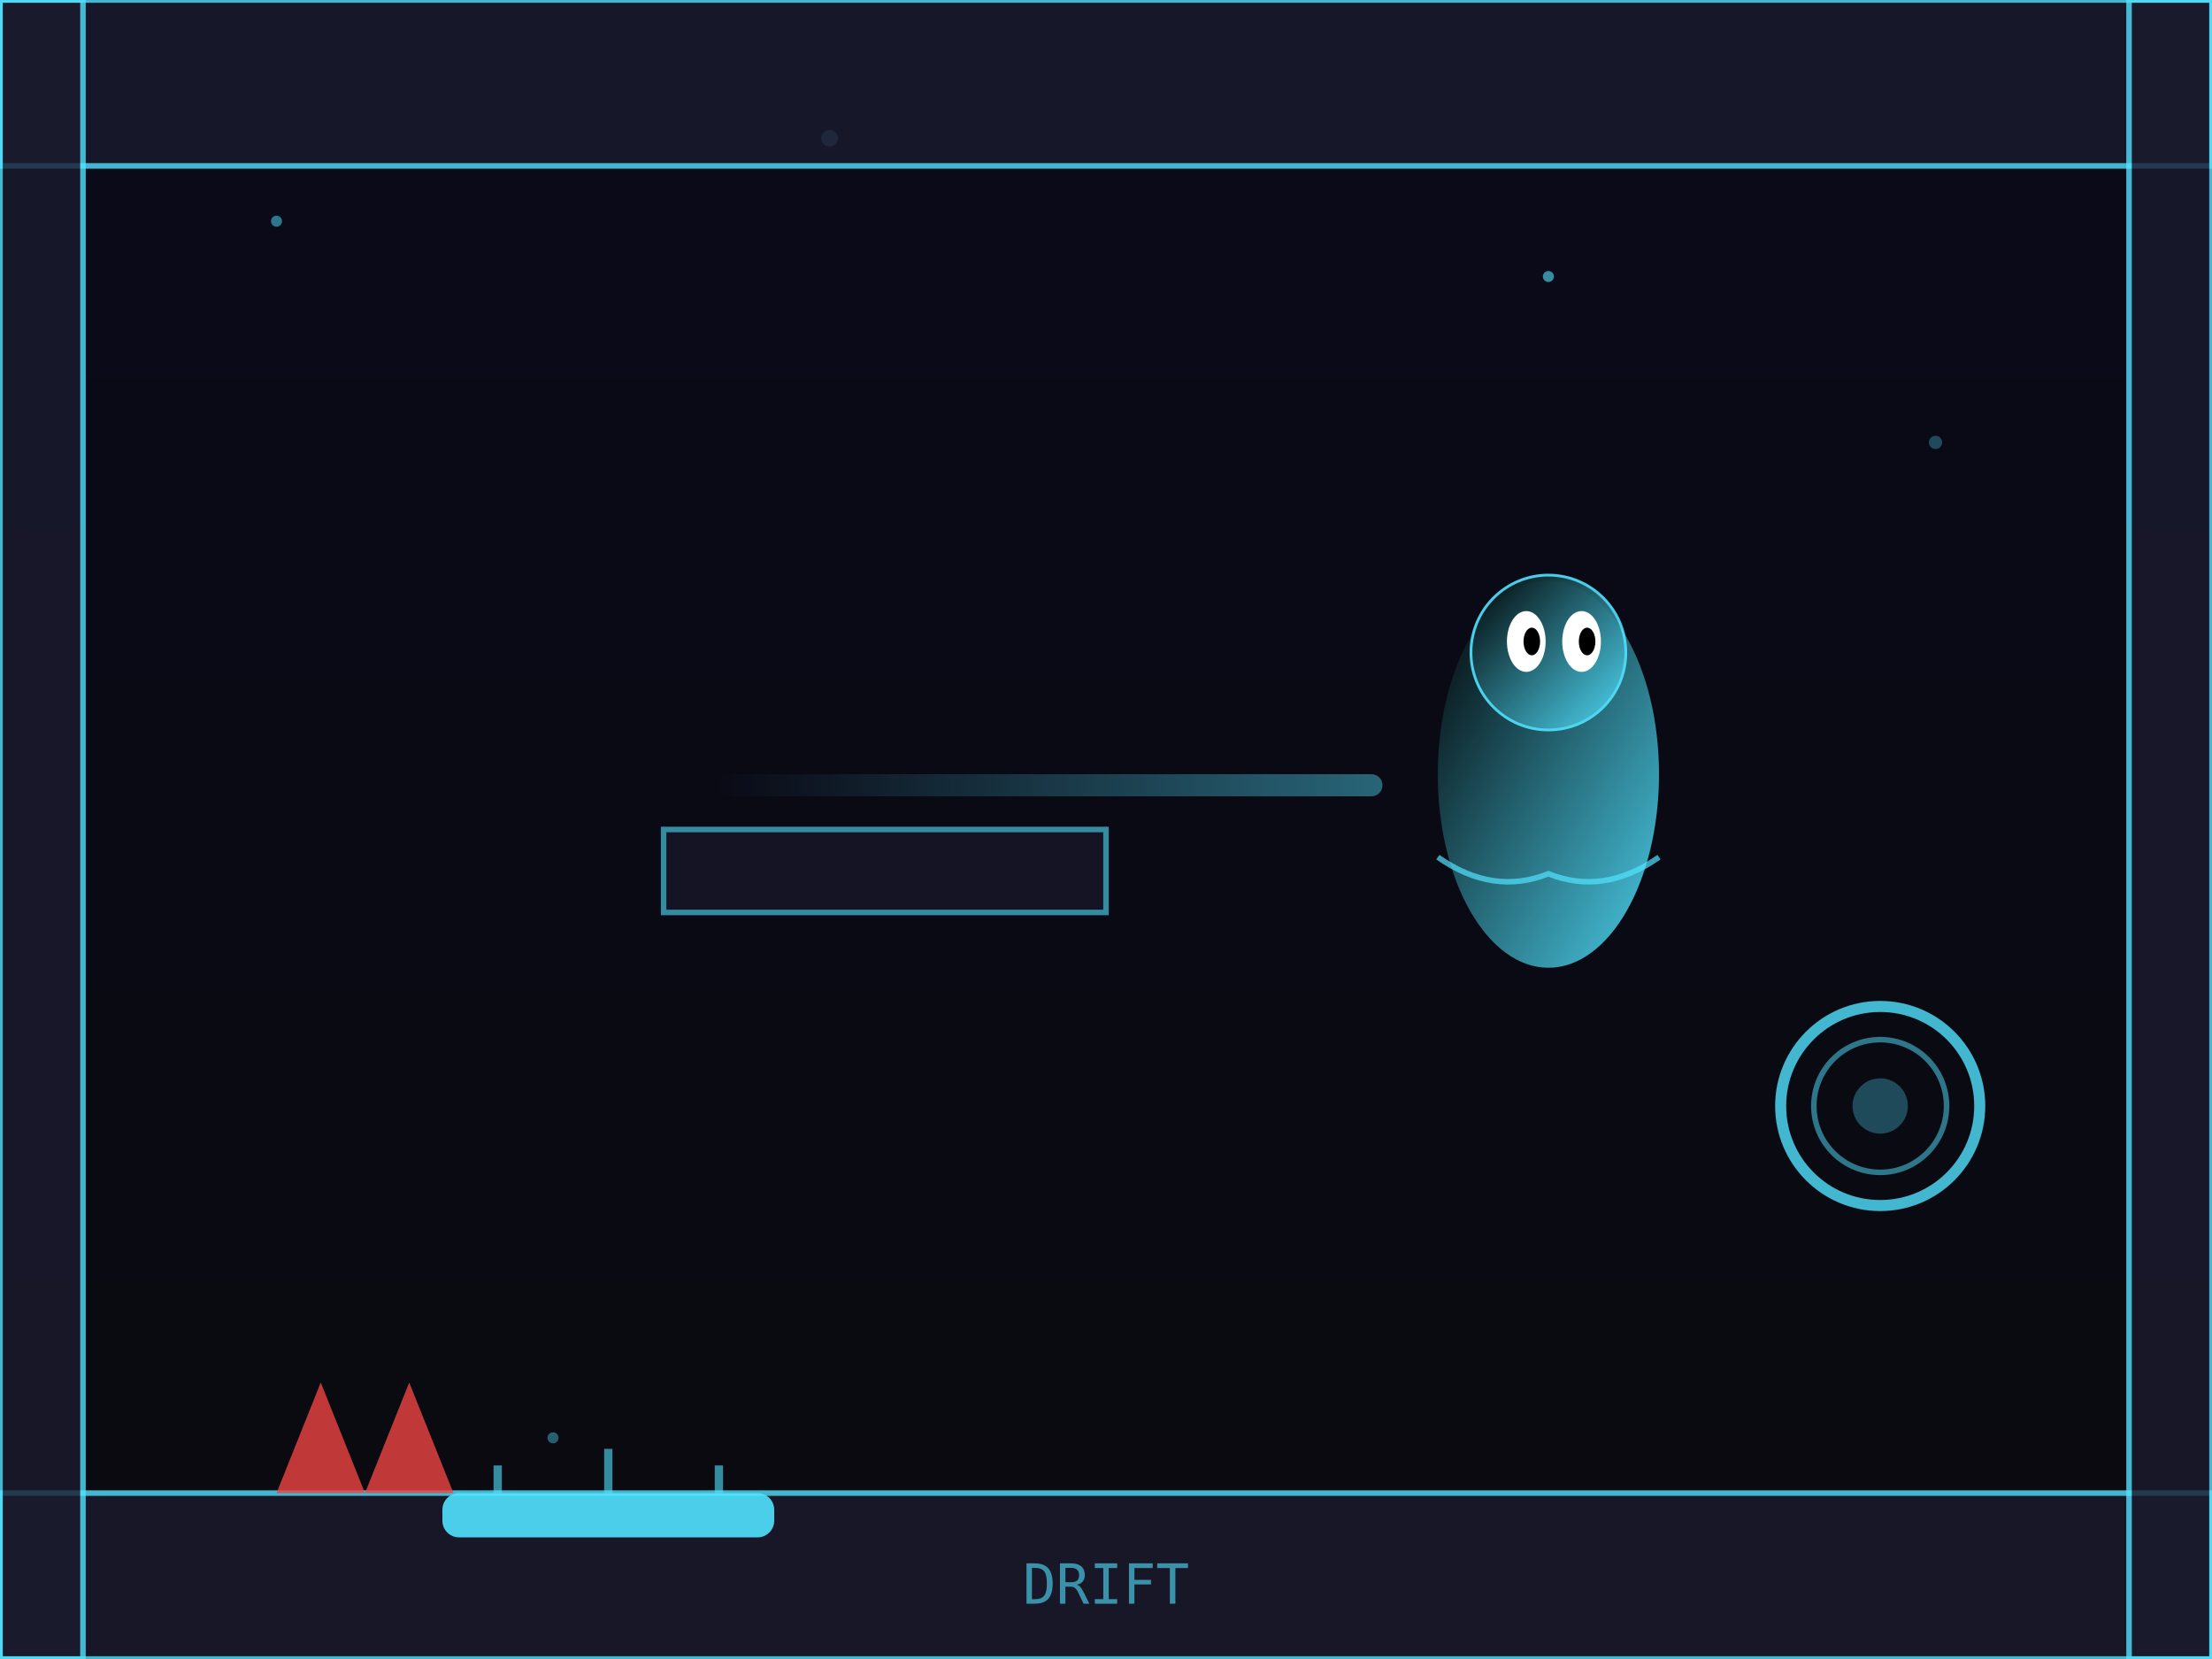
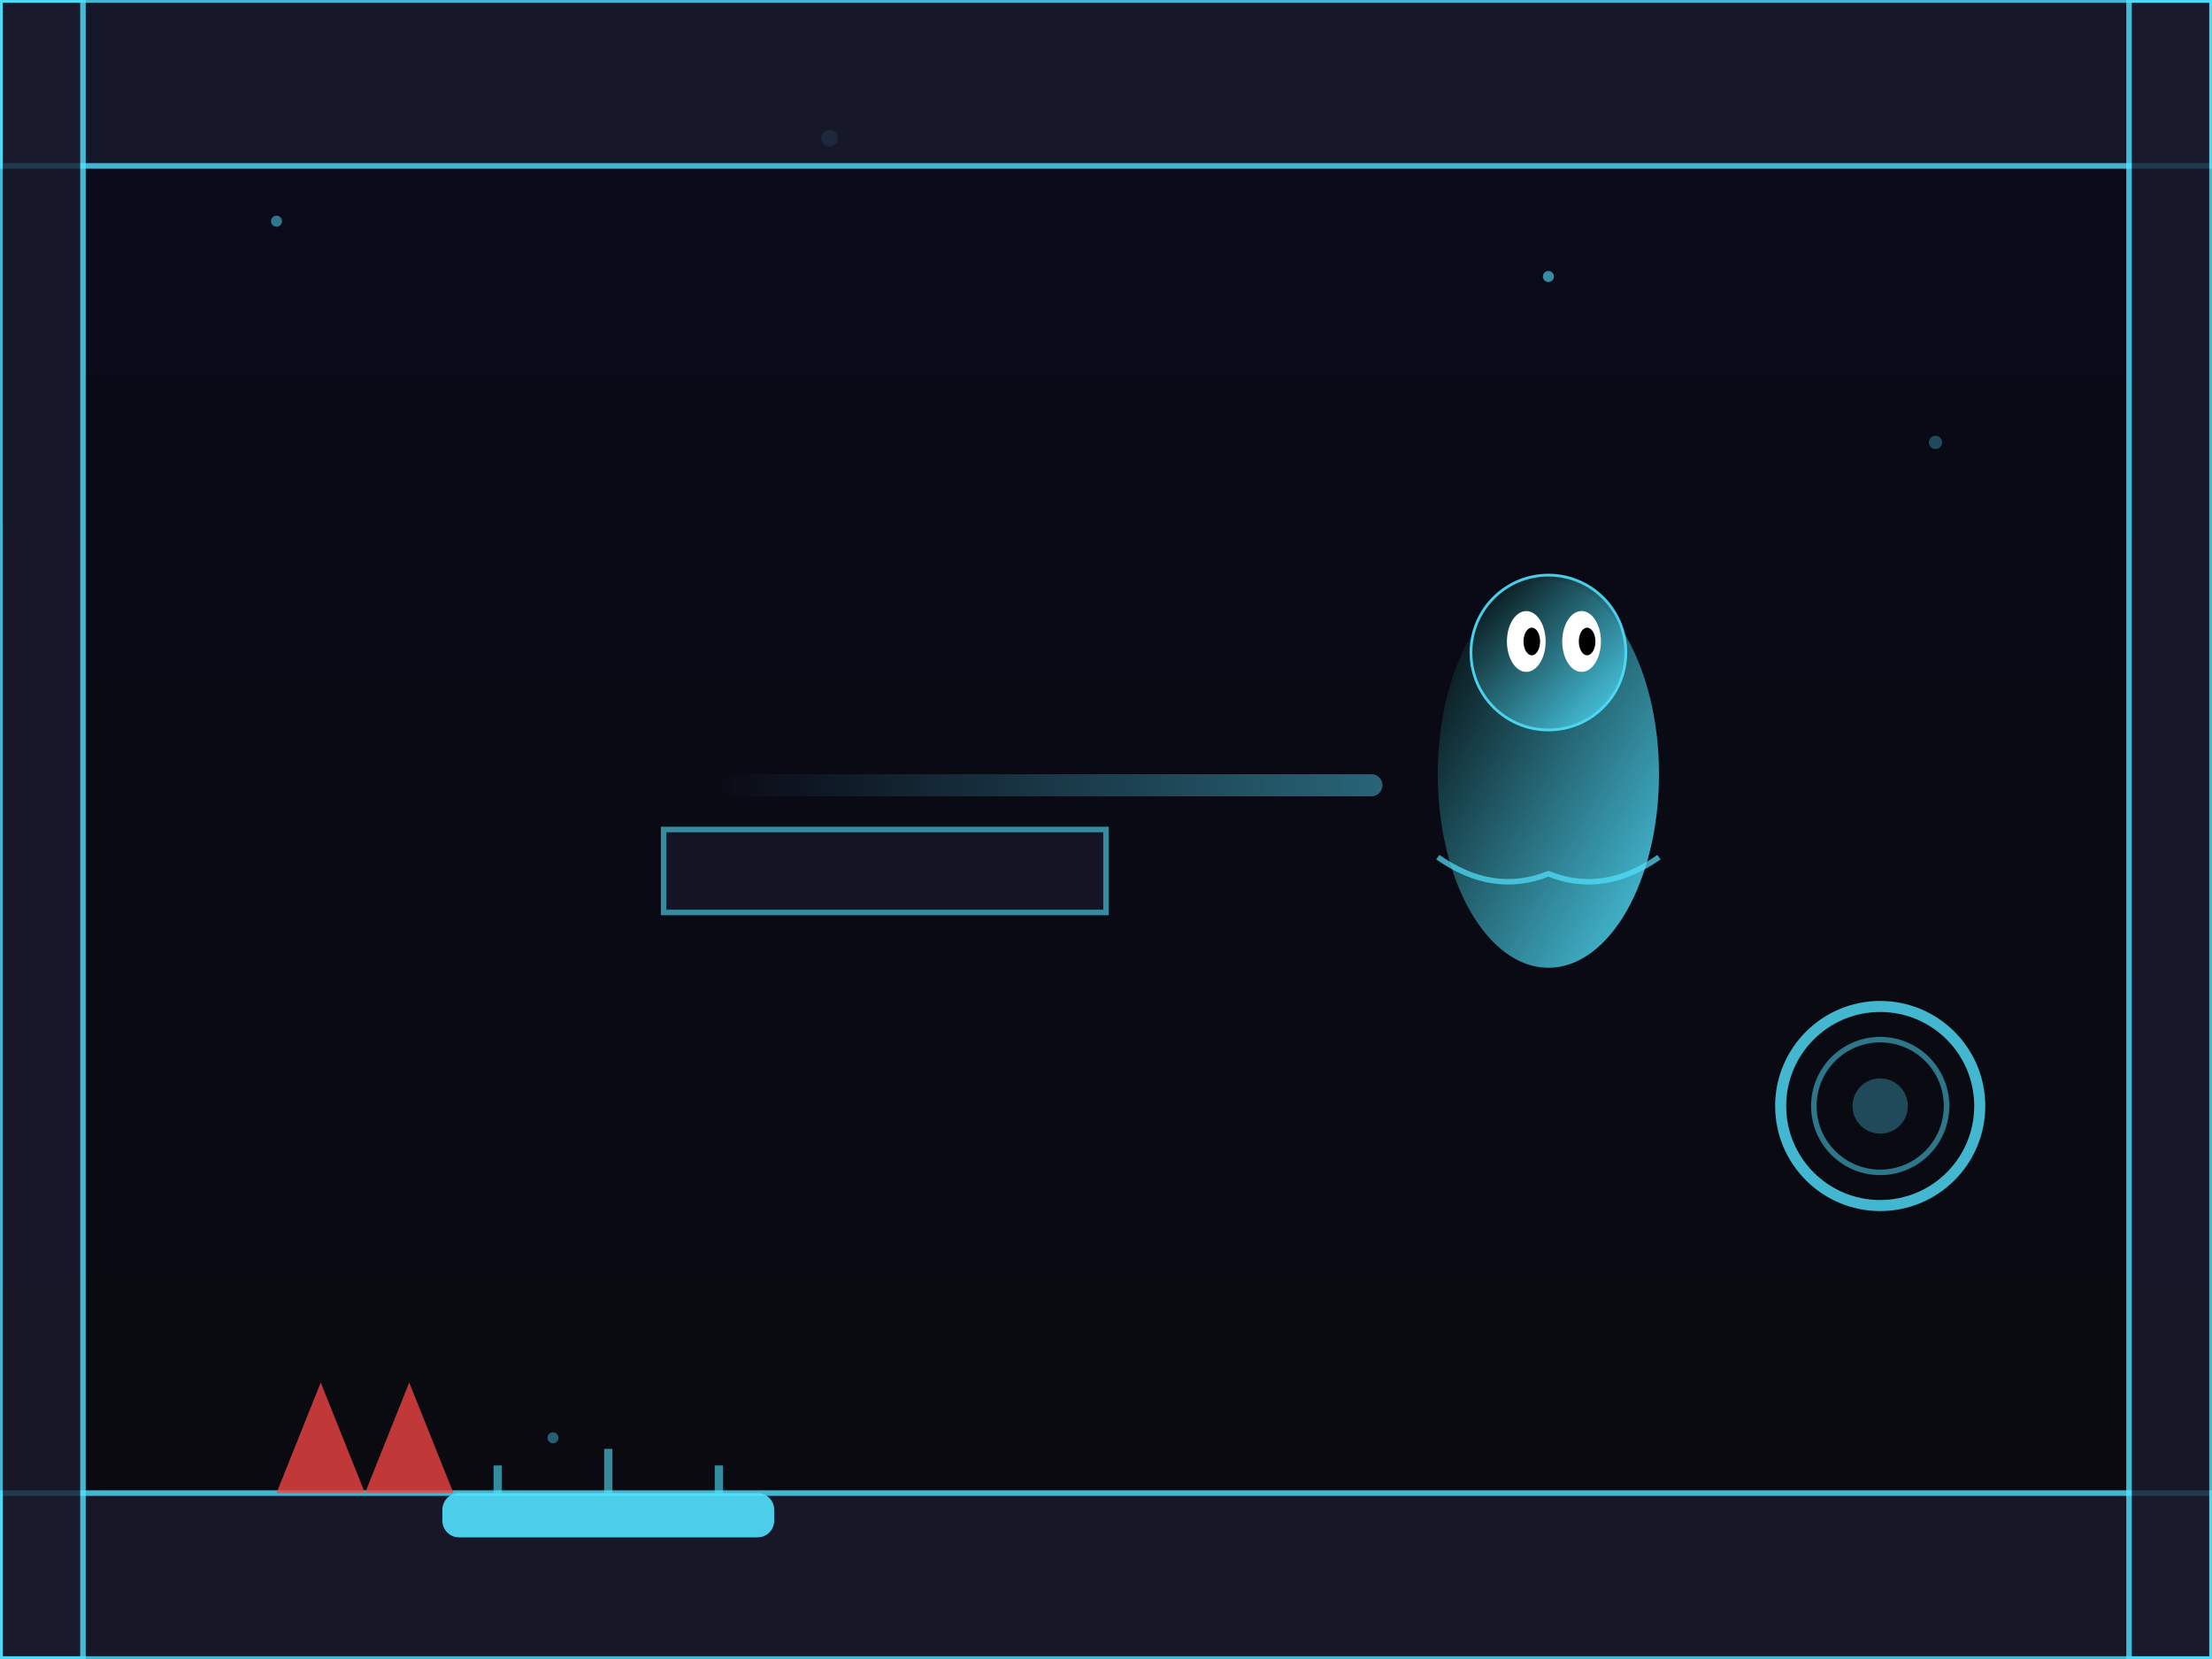
<svg xmlns="http://www.w3.org/2000/svg" width="400" height="300" viewBox="0 0 400 300">
  <defs>
    <linearGradient id="bg" x1="0" y1="0" x2="0" y2="1">
      <stop offset="0" stop-color="#0a0a1a" />
      <stop offset="1" stop-color="#0a0a0f" />
    </linearGradient>
    <linearGradient id="ghost-body" x1="0" y1="0" x2="1" y2="1">
      <stop offset="0" stop-color="#000000" />
      <stop offset="1" stop-color="#51e2ff" />
    </linearGradient>
    <linearGradient id="trail" x1="0" y1="0" x2="1" y2="0">
      <stop offset="0" stop-color="#51e2ff" stop-opacity="0" />
      <stop offset="1" stop-color="#51e2ff" stop-opacity="0.6" />
    </linearGradient>
  </defs>
  <rect width="400" height="300" fill="url(#bg)" />
  <circle cx="50" cy="40" r="1" fill="#51e2ff" opacity="0.5" />
  <circle cx="150" cy="25" r="1.5" fill="#51e2ff" opacity="0.4" />
  <circle cx="280" cy="50" r="1" fill="#51e2ff" opacity="0.6" />
  <circle cx="350" cy="80" r="1.2" fill="#51e2ff" opacity="0.3" />
  <circle cx="100" cy="260" r="1" fill="#51e2ff" opacity="0.4" />
  <rect x="0" y="270" width="400" height="30" fill="#1a1a2e" stroke="#51e2ff" stroke-width="1" opacity="0.8" />
  <rect x="0" y="0" width="400" height="30" fill="#1a1a2e" stroke="#51e2ff" stroke-width="1" opacity="0.8" />
  <rect x="0" y="0" width="15" height="300" fill="#1a1a2e" stroke="#51e2ff" stroke-width="1" opacity="0.8" />
  <rect x="385" y="0" width="15" height="300" fill="#1a1a2e" stroke="#51e2ff" stroke-width="1" opacity="0.8" />
  <rect x="80" y="270" width="60" height="8" rx="3" fill="#51e2ff" opacity="0.9" />
  <line x1="90" y1="265" x2="90" y2="270" stroke="#51e2ff" stroke-width="1.5" opacity="0.6" />
  <line x1="110" y1="262" x2="110" y2="270" stroke="#51e2ff" stroke-width="1.5" opacity="0.6" />
  <line x1="130" y1="265" x2="130" y2="270" stroke="#51e2ff" stroke-width="1.5" opacity="0.6" />
  <rect x="120" y="150" width="80" height="15" fill="#1a1a2e" stroke="#51e2ff" stroke-width="1" opacity="0.6" />
  <ellipse cx="280" cy="140" rx="20" ry="35" fill="url(#ghost-body)" opacity="0.9" />
  <circle cx="280" cy="118" r="14" fill="url(#ghost-body)" stroke="#51e2ff" stroke-width="0.5" opacity="0.9" />
  <ellipse cx="276" cy="116" rx="3.5" ry="5.5" fill="#ffffff" />
  <ellipse cx="286" cy="116" rx="3.5" ry="5.5" fill="#ffffff" />
  <ellipse cx="277" cy="116" rx="1.5" ry="2.5" fill="#000000" />
  <ellipse cx="287" cy="116" rx="1.5" ry="2.5" fill="#000000" />
  <path d="M260,155 Q270,162 280,158 Q290,162 300,155" fill="none" stroke="#51e2ff" stroke-width="1" opacity="0.7" />
  <rect x="130" y="140" width="120" height="4" rx="2" fill="url(#trail)" opacity="0.7" />
  <circle cx="340" cy="200" r="18" fill="none" stroke="#51e2ff" stroke-width="2" opacity="0.8" />
  <circle cx="340" cy="200" r="12" fill="none" stroke="#51e2ff" stroke-width="1" opacity="0.5" />
  <circle cx="340" cy="200" r="5" fill="#51e2ff" opacity="0.3" />
  <polygon points="50,270 58,250 66,270" fill="#ef4444" opacity="0.8" />
  <polygon points="66,270 74,250 82,270" fill="#ef4444" opacity="0.8" />
-   <text x="200" y="290" text-anchor="middle" font-family="monospace" font-size="10" fill="#51e2ff" opacity="0.6">DRIFT</text>
</svg>
